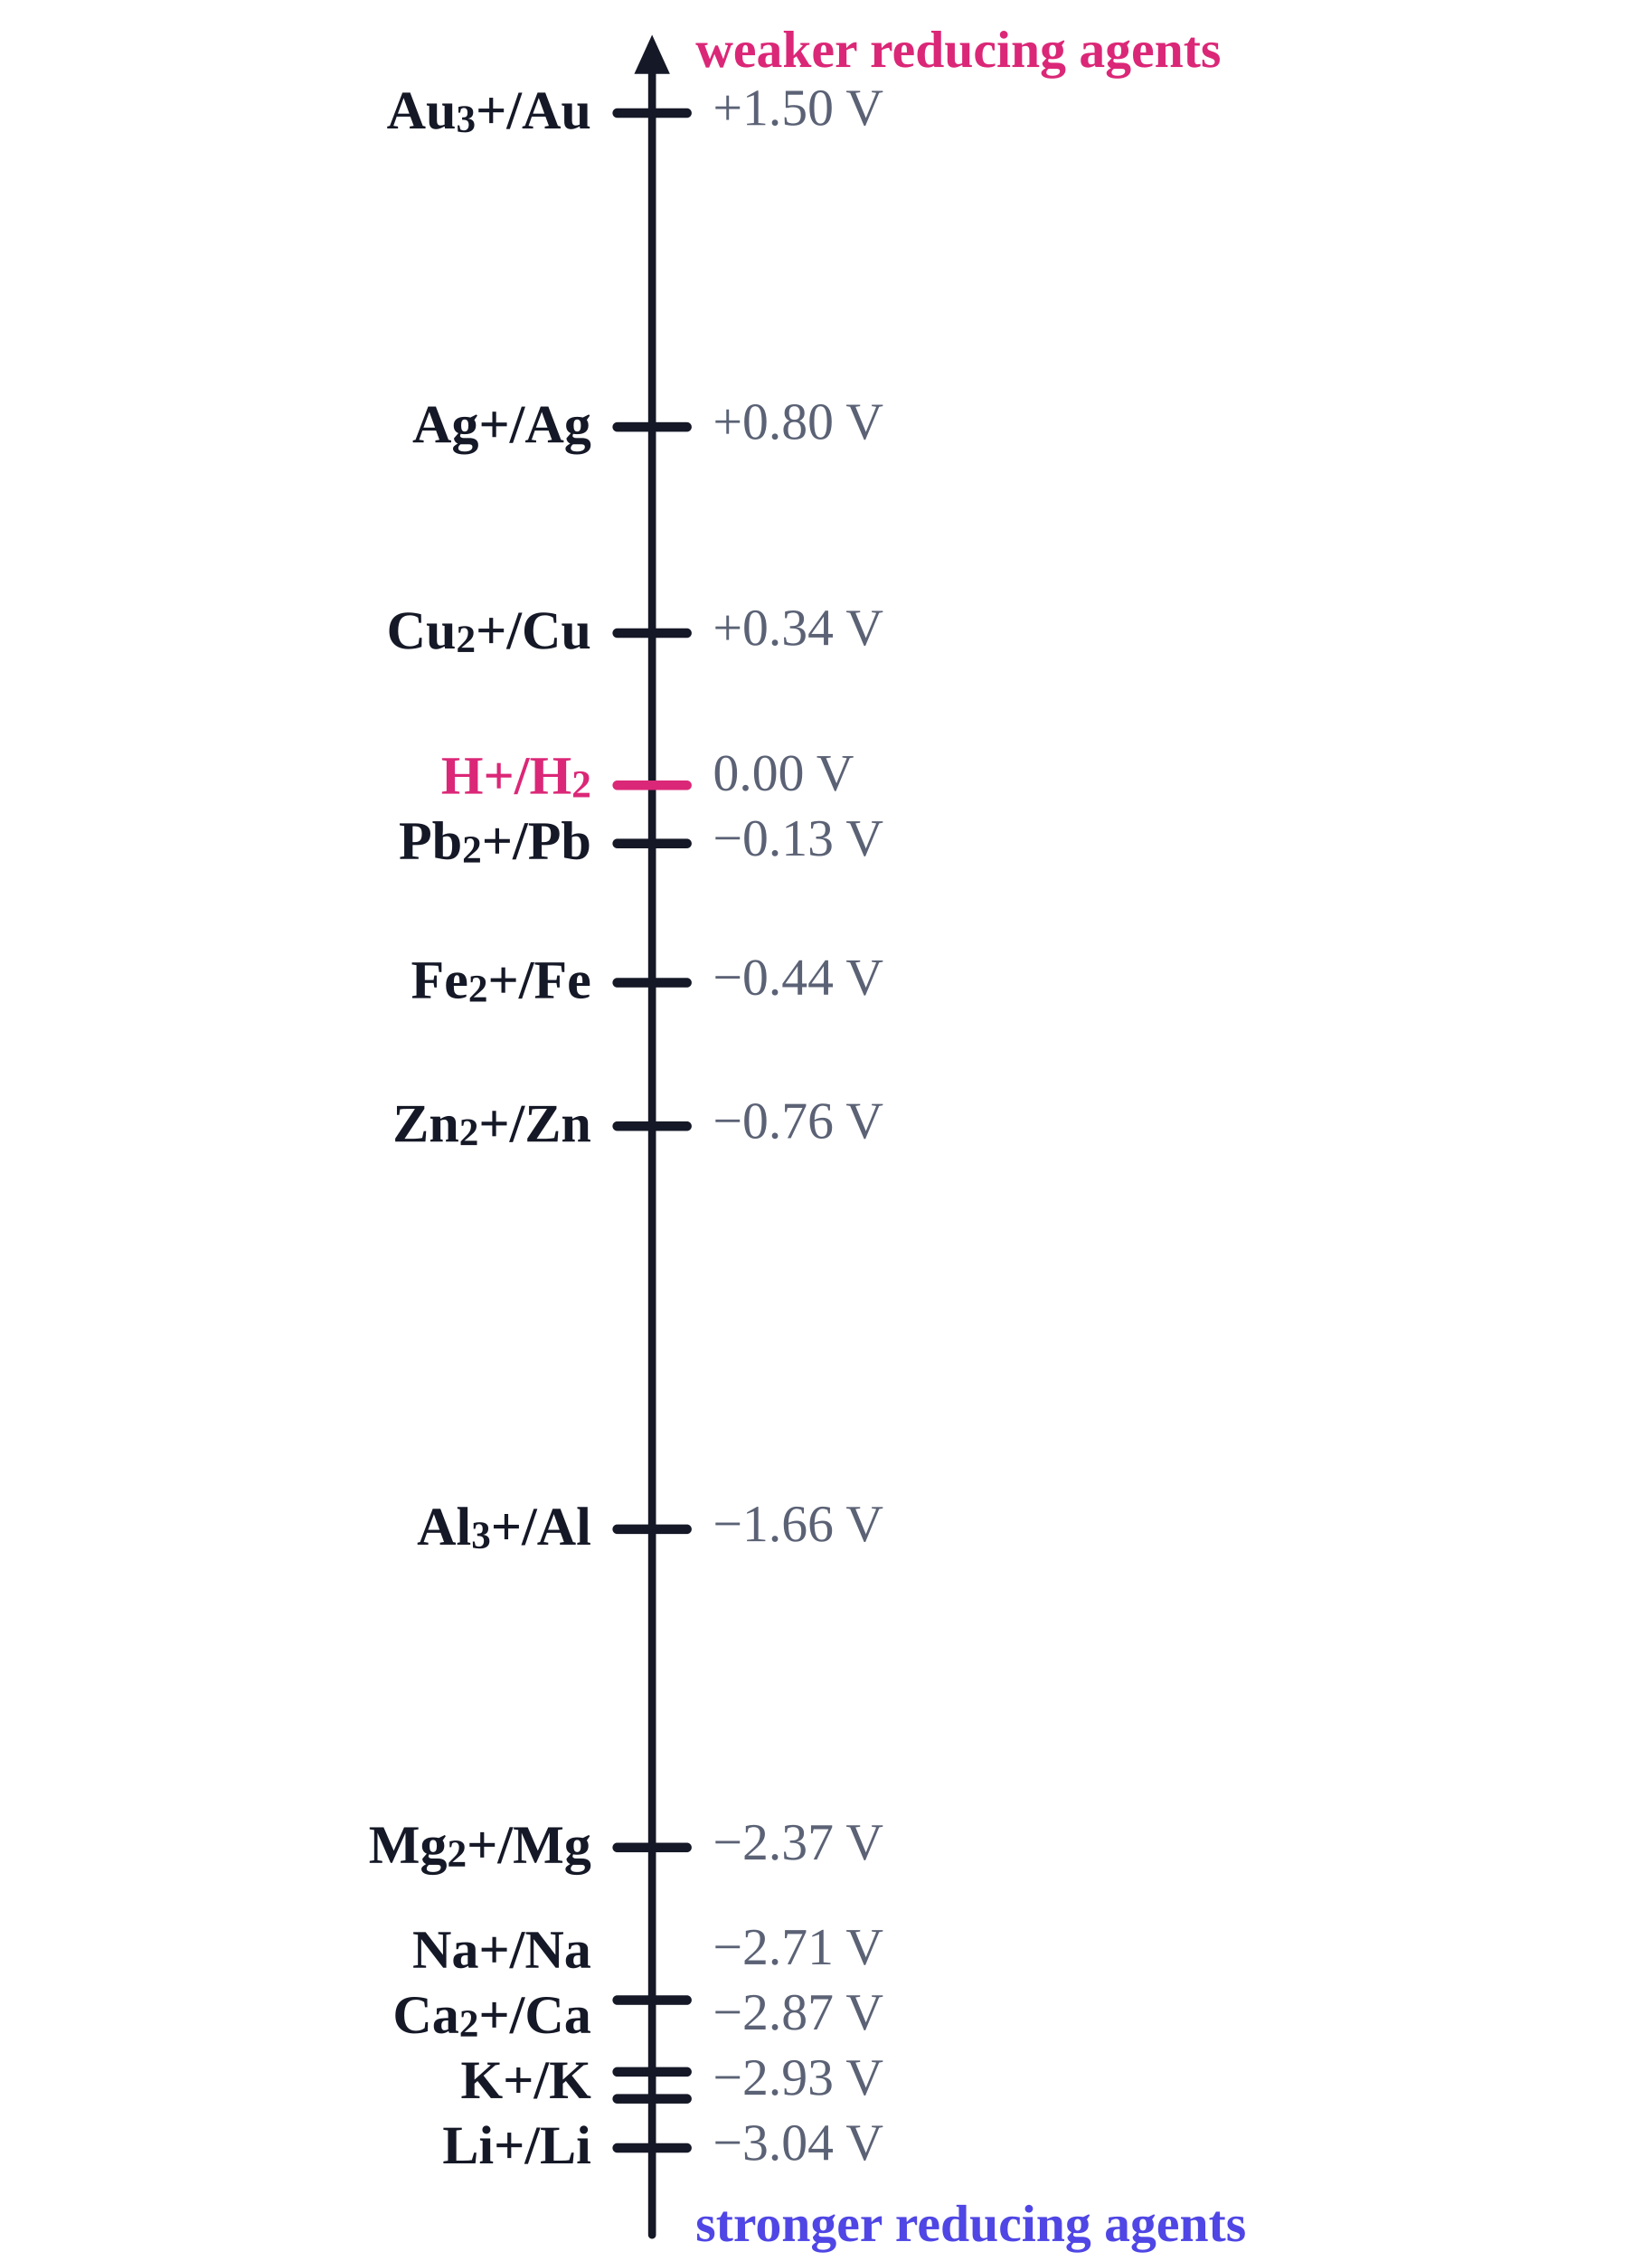
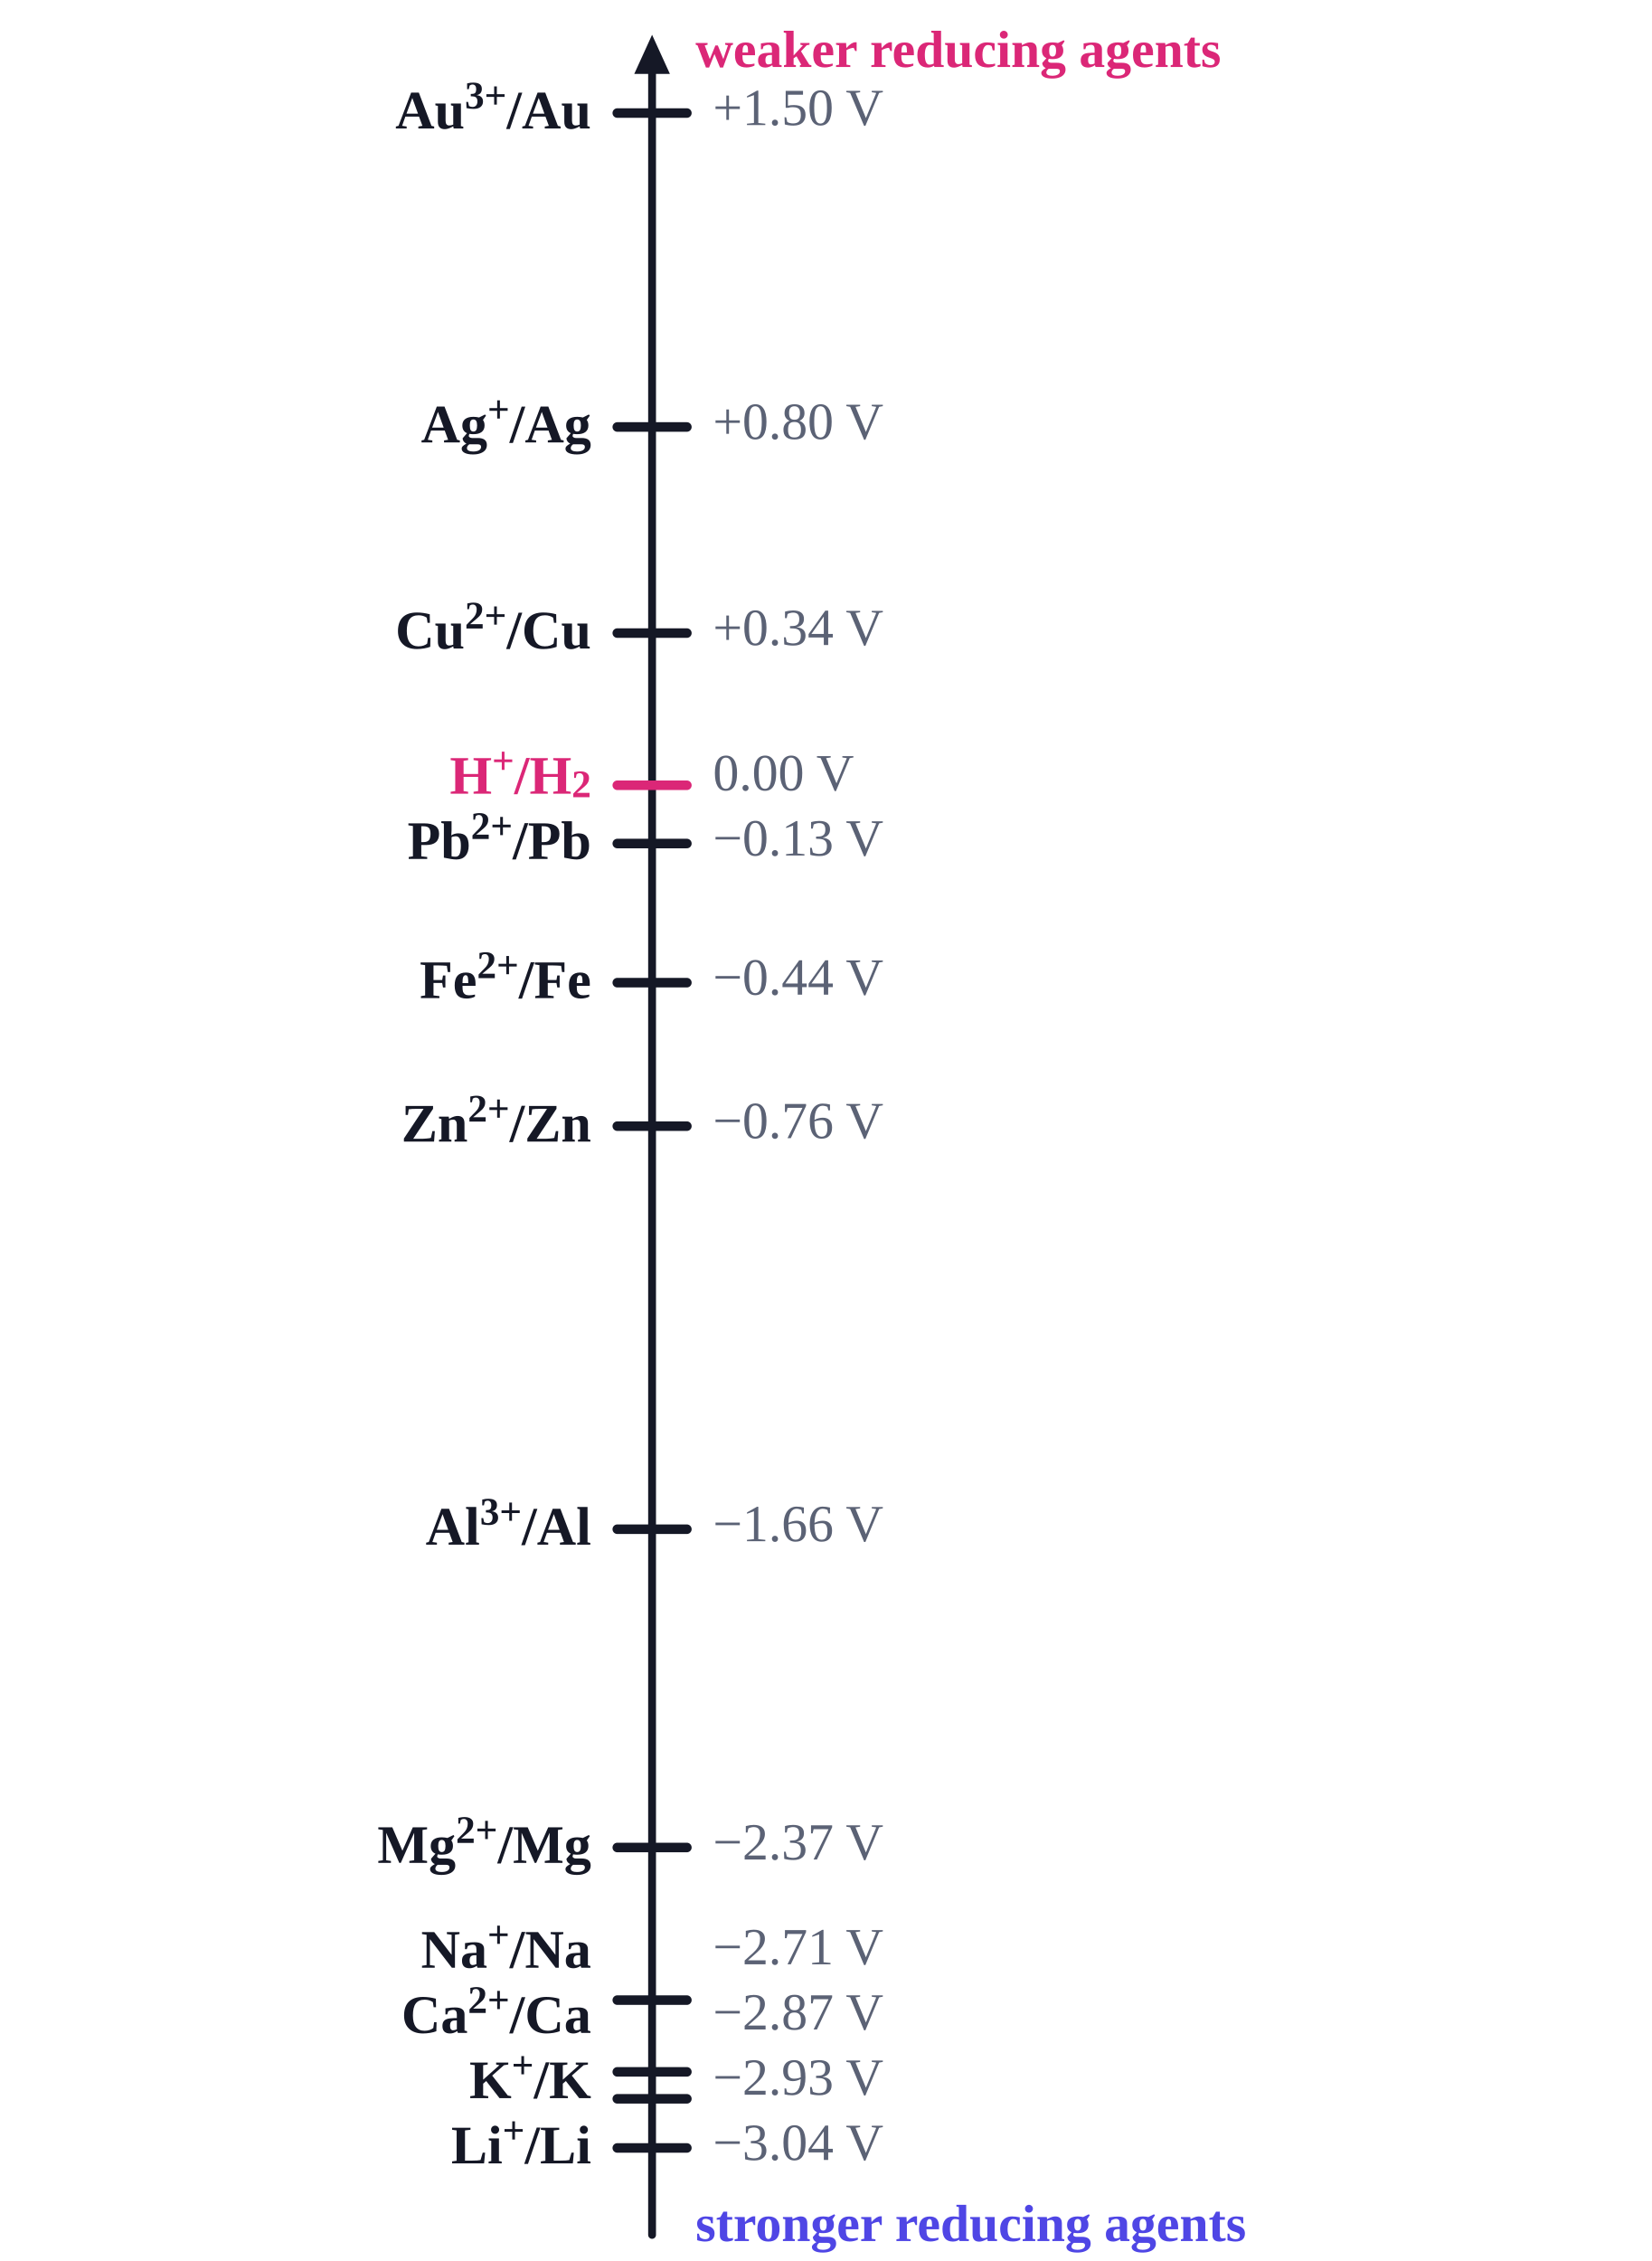
<svg xmlns="http://www.w3.org/2000/svg" viewBox="0 0 380.0 520.0" width="380.0" height="520.0" role="img" aria-label="A vertical scale of E° for metal ion/metal couples from Li⁺/Li at −3.04 V at the bottom to Au³⁺/Au at +1.50 V at the top." style="color:var(--vx-ink, #151826);font-family:inherit;max-width:100%;height:auto">
  <path d="M150.0 514.0 L150.0 16.1" stroke="var(--vx-ink, #151826)" stroke-width="1.8" stroke-linecap="round" fill="none" />
  <path d="M150.0 8.0 L154.1 17.0 L145.9 17.0 Z" fill="var(--vx-ink, #151826)" />
  <text x="160.0" y="12.0" font-size="12" font-weight="600" text-anchor="start" dominant-baseline="middle" fill="var(--vx-a2, #db2777)">weaker reducing agents</text>
  <text x="160.0" y="512.0" font-size="12" font-weight="600" text-anchor="start" dominant-baseline="middle" fill="var(--vx-a1, #4f46e5)">stronger reducing agents</text>
  <path d="M142.0 494.0 L158.0 494.0" stroke="var(--vx-ink, #151826)" stroke-width="2.2" stroke-linecap="round" fill="none" />
-   <text x="136.0" y="494.0" font-size="12.5" font-weight="600" text-anchor="end" dominant-baseline="middle" fill="var(--vx-ink, #151826)">Li+/Li</text>
+   <text x="136.0" y="494.0" font-size="12.5" font-weight="600" text-anchor="end" dominant-baseline="middle" fill="var(--vx-ink, #151826)">Li<tspan baseline-shift="super" font-size="9.0">+</tspan>/Li</text>
  <text x="164.0" y="494.0" font-size="12" font-weight="500" text-anchor="start" dominant-baseline="middle" fill="var(--vx-soft, #5b6275)">−3.04 V</text>
  <path d="M142.0 482.7 L158.0 482.7" stroke="var(--vx-ink, #151826)" stroke-width="2.2" stroke-linecap="round" fill="none" />
-   <text x="136.0" y="479.0" font-size="12.5" font-weight="600" text-anchor="end" dominant-baseline="middle" fill="var(--vx-ink, #151826)">K+/K</text>
+   <text x="136.0" y="479.0" font-size="12.5" font-weight="600" text-anchor="end" dominant-baseline="middle" fill="var(--vx-ink, #151826)">K<tspan baseline-shift="super" font-size="9.0">+</tspan>/K</text>
  <text x="164.0" y="479.0" font-size="12" font-weight="500" text-anchor="start" dominant-baseline="middle" fill="var(--vx-soft, #5b6275)">−2.93 V</text>
  <path d="M142.0 476.5 L158.0 476.5" stroke="var(--vx-ink, #151826)" stroke-width="2.2" stroke-linecap="round" fill="none" />
-   <text x="136.0" y="464.0" font-size="12.5" font-weight="600" text-anchor="end" dominant-baseline="middle" fill="var(--vx-ink, #151826)">Ca<tspan baseline-shift="sub" font-size="9.0">2</tspan>+/Ca</text>
+   <text x="136.0" y="464.0" font-size="12.5" font-weight="600" text-anchor="end" dominant-baseline="middle" fill="var(--vx-ink, #151826)">Ca<tspan baseline-shift="super" font-size="9.0">2+</tspan>/Ca</text>
  <text x="164.0" y="464.0" font-size="12" font-weight="500" text-anchor="start" dominant-baseline="middle" fill="var(--vx-soft, #5b6275)">−2.87 V</text>
  <path d="M142.0 460.0 L158.0 460.0" stroke="var(--vx-ink, #151826)" stroke-width="2.2" stroke-linecap="round" fill="none" />
-   <text x="136.0" y="449.0" font-size="12.5" font-weight="600" text-anchor="end" dominant-baseline="middle" fill="var(--vx-ink, #151826)">Na+/Na</text>
+   <text x="136.0" y="449.0" font-size="12.5" font-weight="600" text-anchor="end" dominant-baseline="middle" fill="var(--vx-ink, #151826)">Na<tspan baseline-shift="super" font-size="9.0">+</tspan>/Na</text>
  <text x="164.0" y="449.0" font-size="12" font-weight="500" text-anchor="start" dominant-baseline="middle" fill="var(--vx-soft, #5b6275)">−2.71 V</text>
  <path d="M142.0 424.9 L158.0 424.9" stroke="var(--vx-ink, #151826)" stroke-width="2.2" stroke-linecap="round" fill="none" />
-   <text x="136.0" y="424.9" font-size="12.5" font-weight="600" text-anchor="end" dominant-baseline="middle" fill="var(--vx-ink, #151826)">Mg<tspan baseline-shift="sub" font-size="9.0">2</tspan>+/Mg</text>
+   <text x="136.0" y="424.9" font-size="12.5" font-weight="600" text-anchor="end" dominant-baseline="middle" fill="var(--vx-ink, #151826)">Mg<tspan baseline-shift="super" font-size="9.0">2+</tspan>/Mg</text>
  <text x="164.0" y="424.9" font-size="12" font-weight="500" text-anchor="start" dominant-baseline="middle" fill="var(--vx-soft, #5b6275)">−2.37 V</text>
  <path d="M142.0 351.7 L158.0 351.7" stroke="var(--vx-ink, #151826)" stroke-width="2.2" stroke-linecap="round" fill="none" />
-   <text x="136.0" y="351.7" font-size="12.5" font-weight="600" text-anchor="end" dominant-baseline="middle" fill="var(--vx-ink, #151826)">Al<tspan baseline-shift="sub" font-size="9.0">3</tspan>+/Al</text>
+   <text x="136.0" y="351.7" font-size="12.5" font-weight="600" text-anchor="end" dominant-baseline="middle" fill="var(--vx-ink, #151826)">Al<tspan baseline-shift="super" font-size="9.0">3+</tspan>/Al</text>
  <text x="164.0" y="351.7" font-size="12" font-weight="500" text-anchor="start" dominant-baseline="middle" fill="var(--vx-soft, #5b6275)">−1.66 V</text>
  <path d="M142.0 259.0 L158.0 259.0" stroke="var(--vx-ink, #151826)" stroke-width="2.2" stroke-linecap="round" fill="none" />
-   <text x="136.0" y="259.0" font-size="12.5" font-weight="600" text-anchor="end" dominant-baseline="middle" fill="var(--vx-ink, #151826)">Zn<tspan baseline-shift="sub" font-size="9.0">2</tspan>+/Zn</text>
+   <text x="136.0" y="259.0" font-size="12.5" font-weight="600" text-anchor="end" dominant-baseline="middle" fill="var(--vx-ink, #151826)">Zn<tspan baseline-shift="super" font-size="9.0">2+</tspan>/Zn</text>
  <text x="164.0" y="259.0" font-size="12" font-weight="500" text-anchor="start" dominant-baseline="middle" fill="var(--vx-soft, #5b6275)">−0.76 V</text>
  <path d="M142.0 226.0 L158.0 226.0" stroke="var(--vx-ink, #151826)" stroke-width="2.2" stroke-linecap="round" fill="none" />
-   <text x="136.0" y="226.0" font-size="12.5" font-weight="600" text-anchor="end" dominant-baseline="middle" fill="var(--vx-ink, #151826)">Fe<tspan baseline-shift="sub" font-size="9.0">2</tspan>+/Fe</text>
+   <text x="136.0" y="226.0" font-size="12.5" font-weight="600" text-anchor="end" dominant-baseline="middle" fill="var(--vx-ink, #151826)">Fe<tspan baseline-shift="super" font-size="9.0">2+</tspan>/Fe</text>
  <text x="164.0" y="226.0" font-size="12" font-weight="500" text-anchor="start" dominant-baseline="middle" fill="var(--vx-soft, #5b6275)">−0.44 V</text>
  <path d="M142.0 194.0 L158.0 194.0" stroke="var(--vx-ink, #151826)" stroke-width="2.2" stroke-linecap="round" fill="none" />
-   <text x="136.0" y="194.0" font-size="12.5" font-weight="600" text-anchor="end" dominant-baseline="middle" fill="var(--vx-ink, #151826)">Pb<tspan baseline-shift="sub" font-size="9.0">2</tspan>+/Pb</text>
+   <text x="136.0" y="194.0" font-size="12.5" font-weight="600" text-anchor="end" dominant-baseline="middle" fill="var(--vx-ink, #151826)">Pb<tspan baseline-shift="super" font-size="9.0">2+</tspan>/Pb</text>
  <text x="164.0" y="194.0" font-size="12" font-weight="500" text-anchor="start" dominant-baseline="middle" fill="var(--vx-soft, #5b6275)">−0.13 V</text>
  <path d="M142.0 180.6 L158.0 180.6" stroke="var(--vx-a2, #db2777)" stroke-width="2.2" stroke-linecap="round" fill="none" />
-   <text x="136.0" y="179.0" font-size="12.5" font-weight="600" text-anchor="end" dominant-baseline="middle" fill="var(--vx-a2, #db2777)">H+/H<tspan baseline-shift="sub" font-size="9.0">2</tspan>
+   <text x="136.0" y="179.0" font-size="12.5" font-weight="600" text-anchor="end" dominant-baseline="middle" fill="var(--vx-a2, #db2777)">H<tspan baseline-shift="super" font-size="9.0">+</tspan>/H<tspan baseline-shift="sub" font-size="9.0">2</tspan>
  </text>
  <text x="164.0" y="179.0" font-size="12" font-weight="500" text-anchor="start" dominant-baseline="middle" fill="var(--vx-soft, #5b6275)">0.00 V</text>
  <path d="M142.0 145.6 L158.0 145.6" stroke="var(--vx-ink, #151826)" stroke-width="2.2" stroke-linecap="round" fill="none" />
-   <text x="136.0" y="145.6" font-size="12.5" font-weight="600" text-anchor="end" dominant-baseline="middle" fill="var(--vx-ink, #151826)">Cu<tspan baseline-shift="sub" font-size="9.0">2</tspan>+/Cu</text>
+   <text x="136.0" y="145.6" font-size="12.5" font-weight="600" text-anchor="end" dominant-baseline="middle" fill="var(--vx-ink, #151826)">Cu<tspan baseline-shift="super" font-size="9.0">2+</tspan>/Cu</text>
  <text x="164.0" y="145.6" font-size="12" font-weight="500" text-anchor="start" dominant-baseline="middle" fill="var(--vx-soft, #5b6275)">+0.34 V</text>
  <path d="M142.0 98.2 L158.0 98.2" stroke="var(--vx-ink, #151826)" stroke-width="2.2" stroke-linecap="round" fill="none" />
-   <text x="136.0" y="98.2" font-size="12.5" font-weight="600" text-anchor="end" dominant-baseline="middle" fill="var(--vx-ink, #151826)">Ag+/Ag</text>
+   <text x="136.0" y="98.2" font-size="12.5" font-weight="600" text-anchor="end" dominant-baseline="middle" fill="var(--vx-ink, #151826)">Ag<tspan baseline-shift="super" font-size="9.0">+</tspan>/Ag</text>
  <text x="164.0" y="98.2" font-size="12" font-weight="500" text-anchor="start" dominant-baseline="middle" fill="var(--vx-soft, #5b6275)">+0.80 V</text>
  <path d="M142.0 26.0 L158.0 26.0" stroke="var(--vx-ink, #151826)" stroke-width="2.2" stroke-linecap="round" fill="none" />
-   <text x="136.0" y="26.0" font-size="12.5" font-weight="600" text-anchor="end" dominant-baseline="middle" fill="var(--vx-ink, #151826)">Au<tspan baseline-shift="sub" font-size="9.0">3</tspan>+/Au</text>
+   <text x="136.0" y="26.0" font-size="12.5" font-weight="600" text-anchor="end" dominant-baseline="middle" fill="var(--vx-ink, #151826)">Au<tspan baseline-shift="super" font-size="9.0">3+</tspan>/Au</text>
  <text x="164.0" y="26.0" font-size="12" font-weight="500" text-anchor="start" dominant-baseline="middle" fill="var(--vx-soft, #5b6275)">+1.50 V</text>
</svg>
